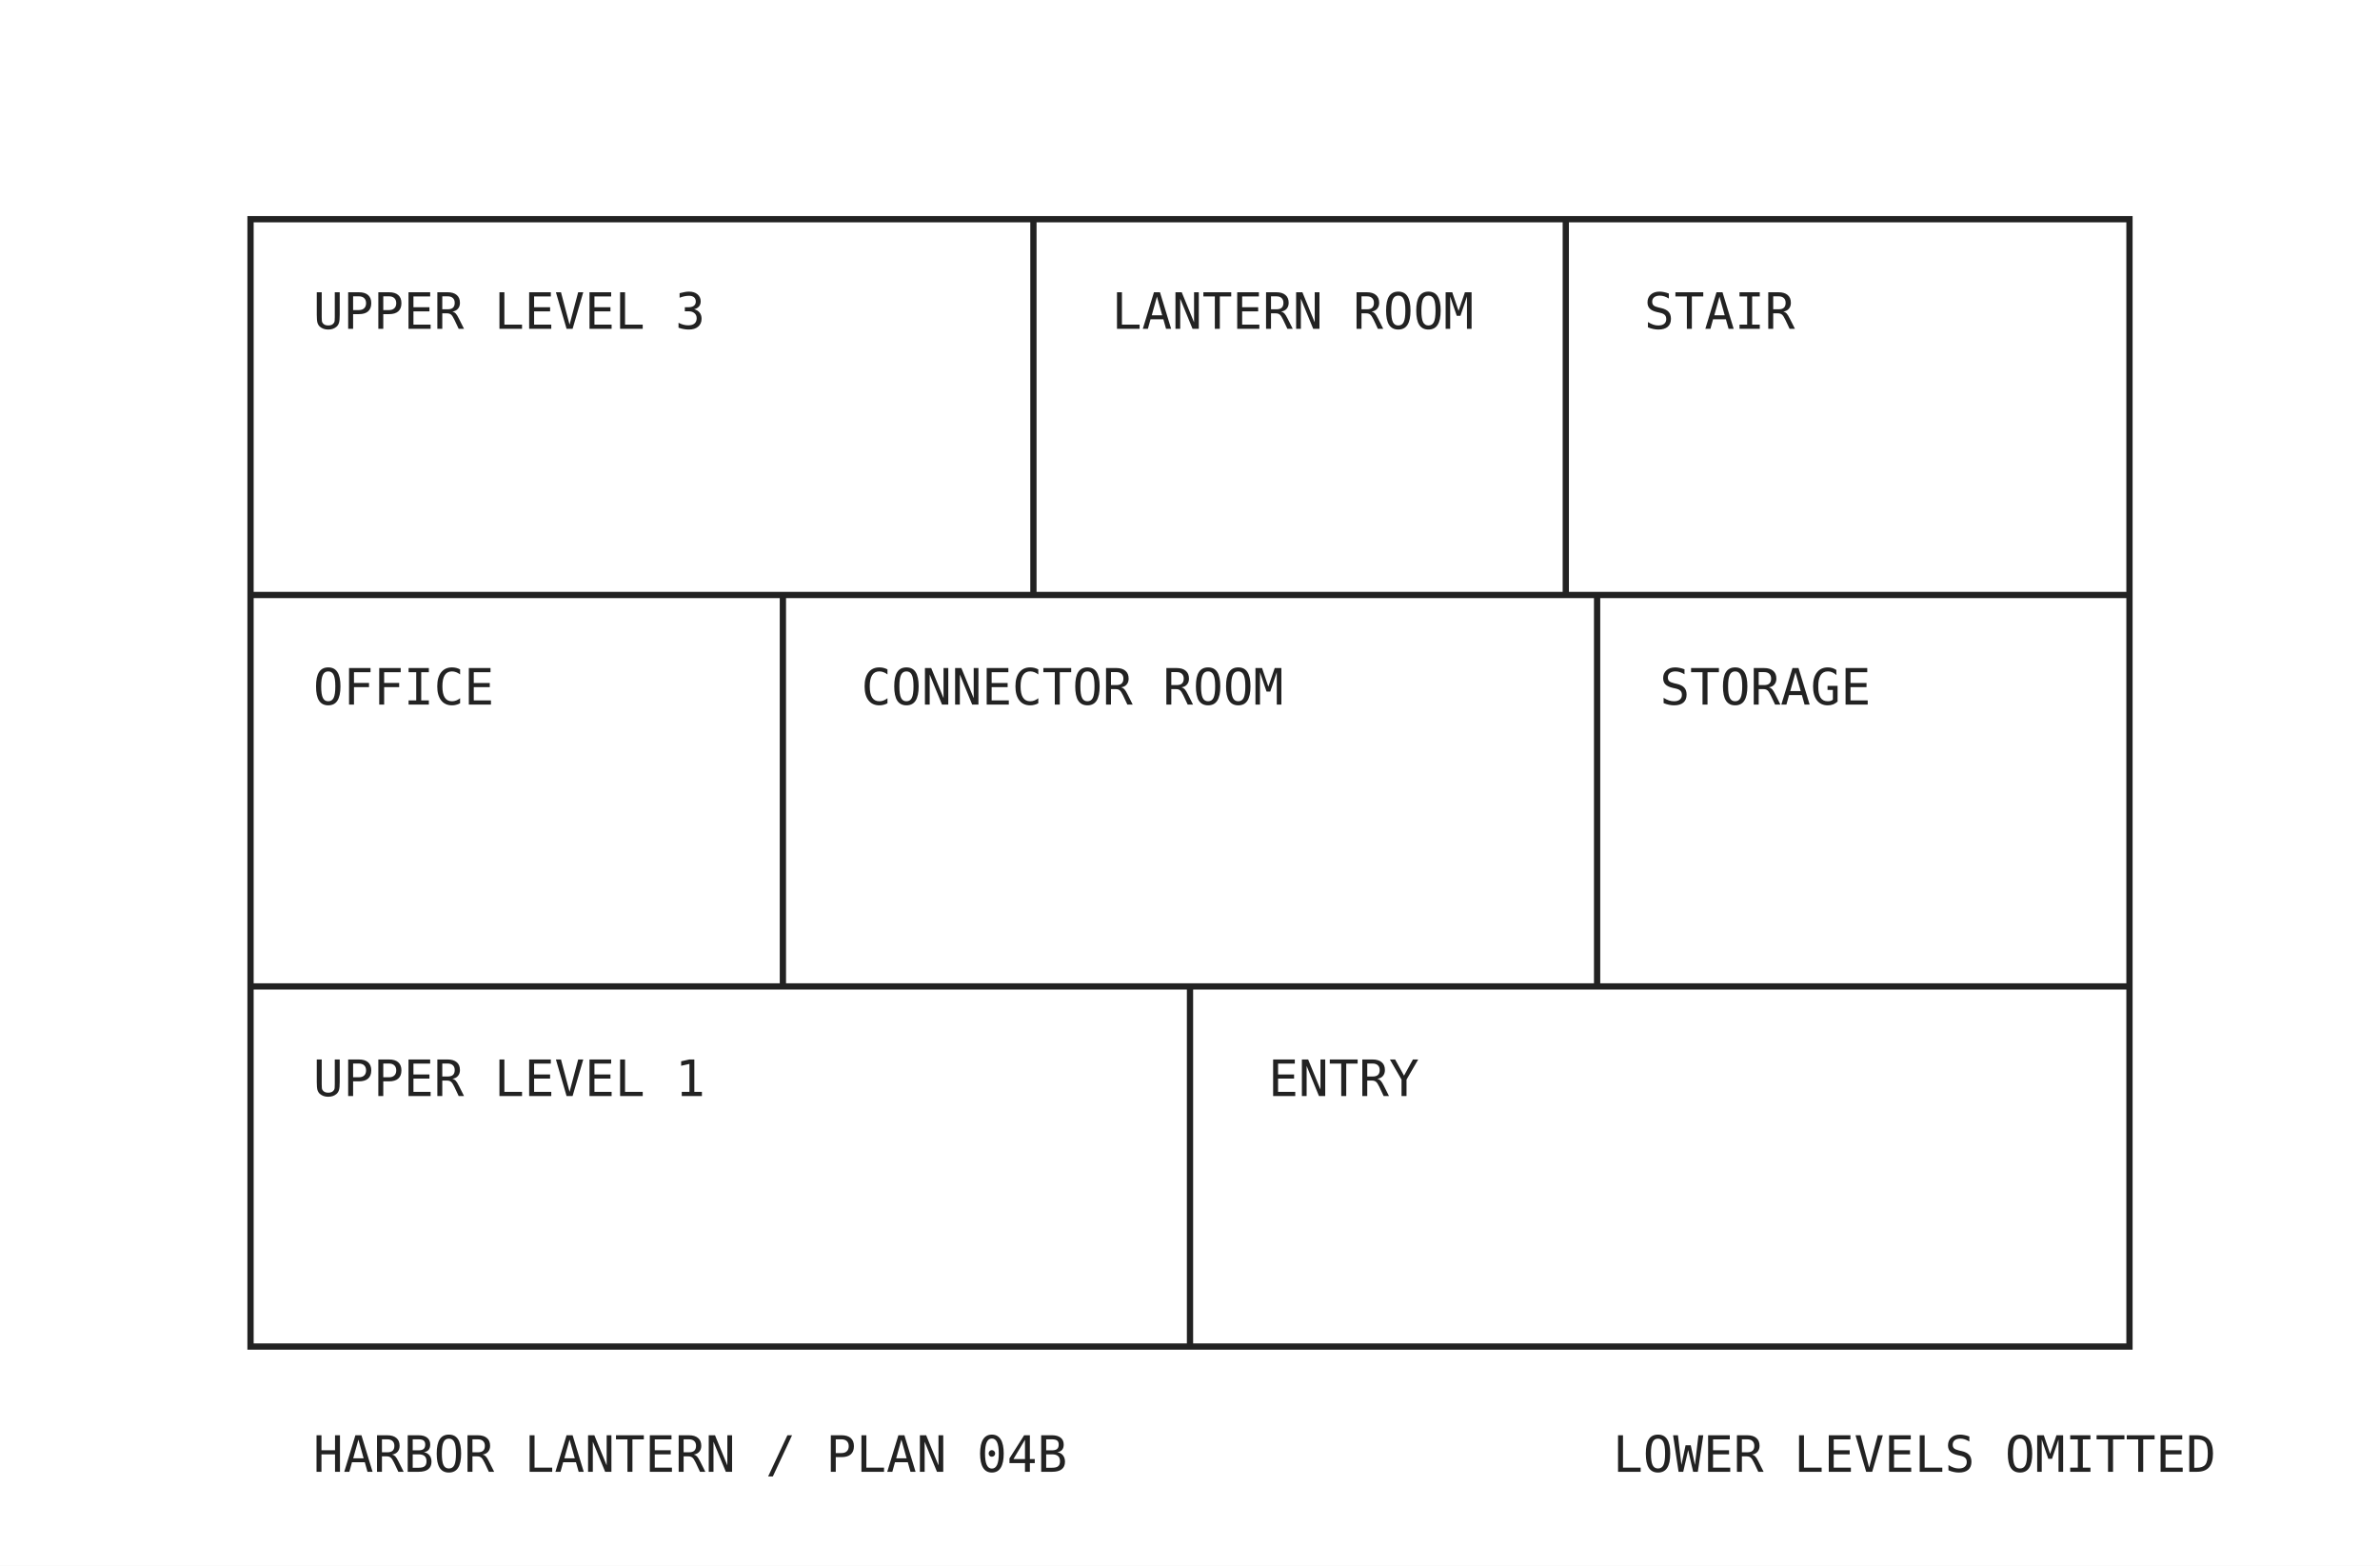
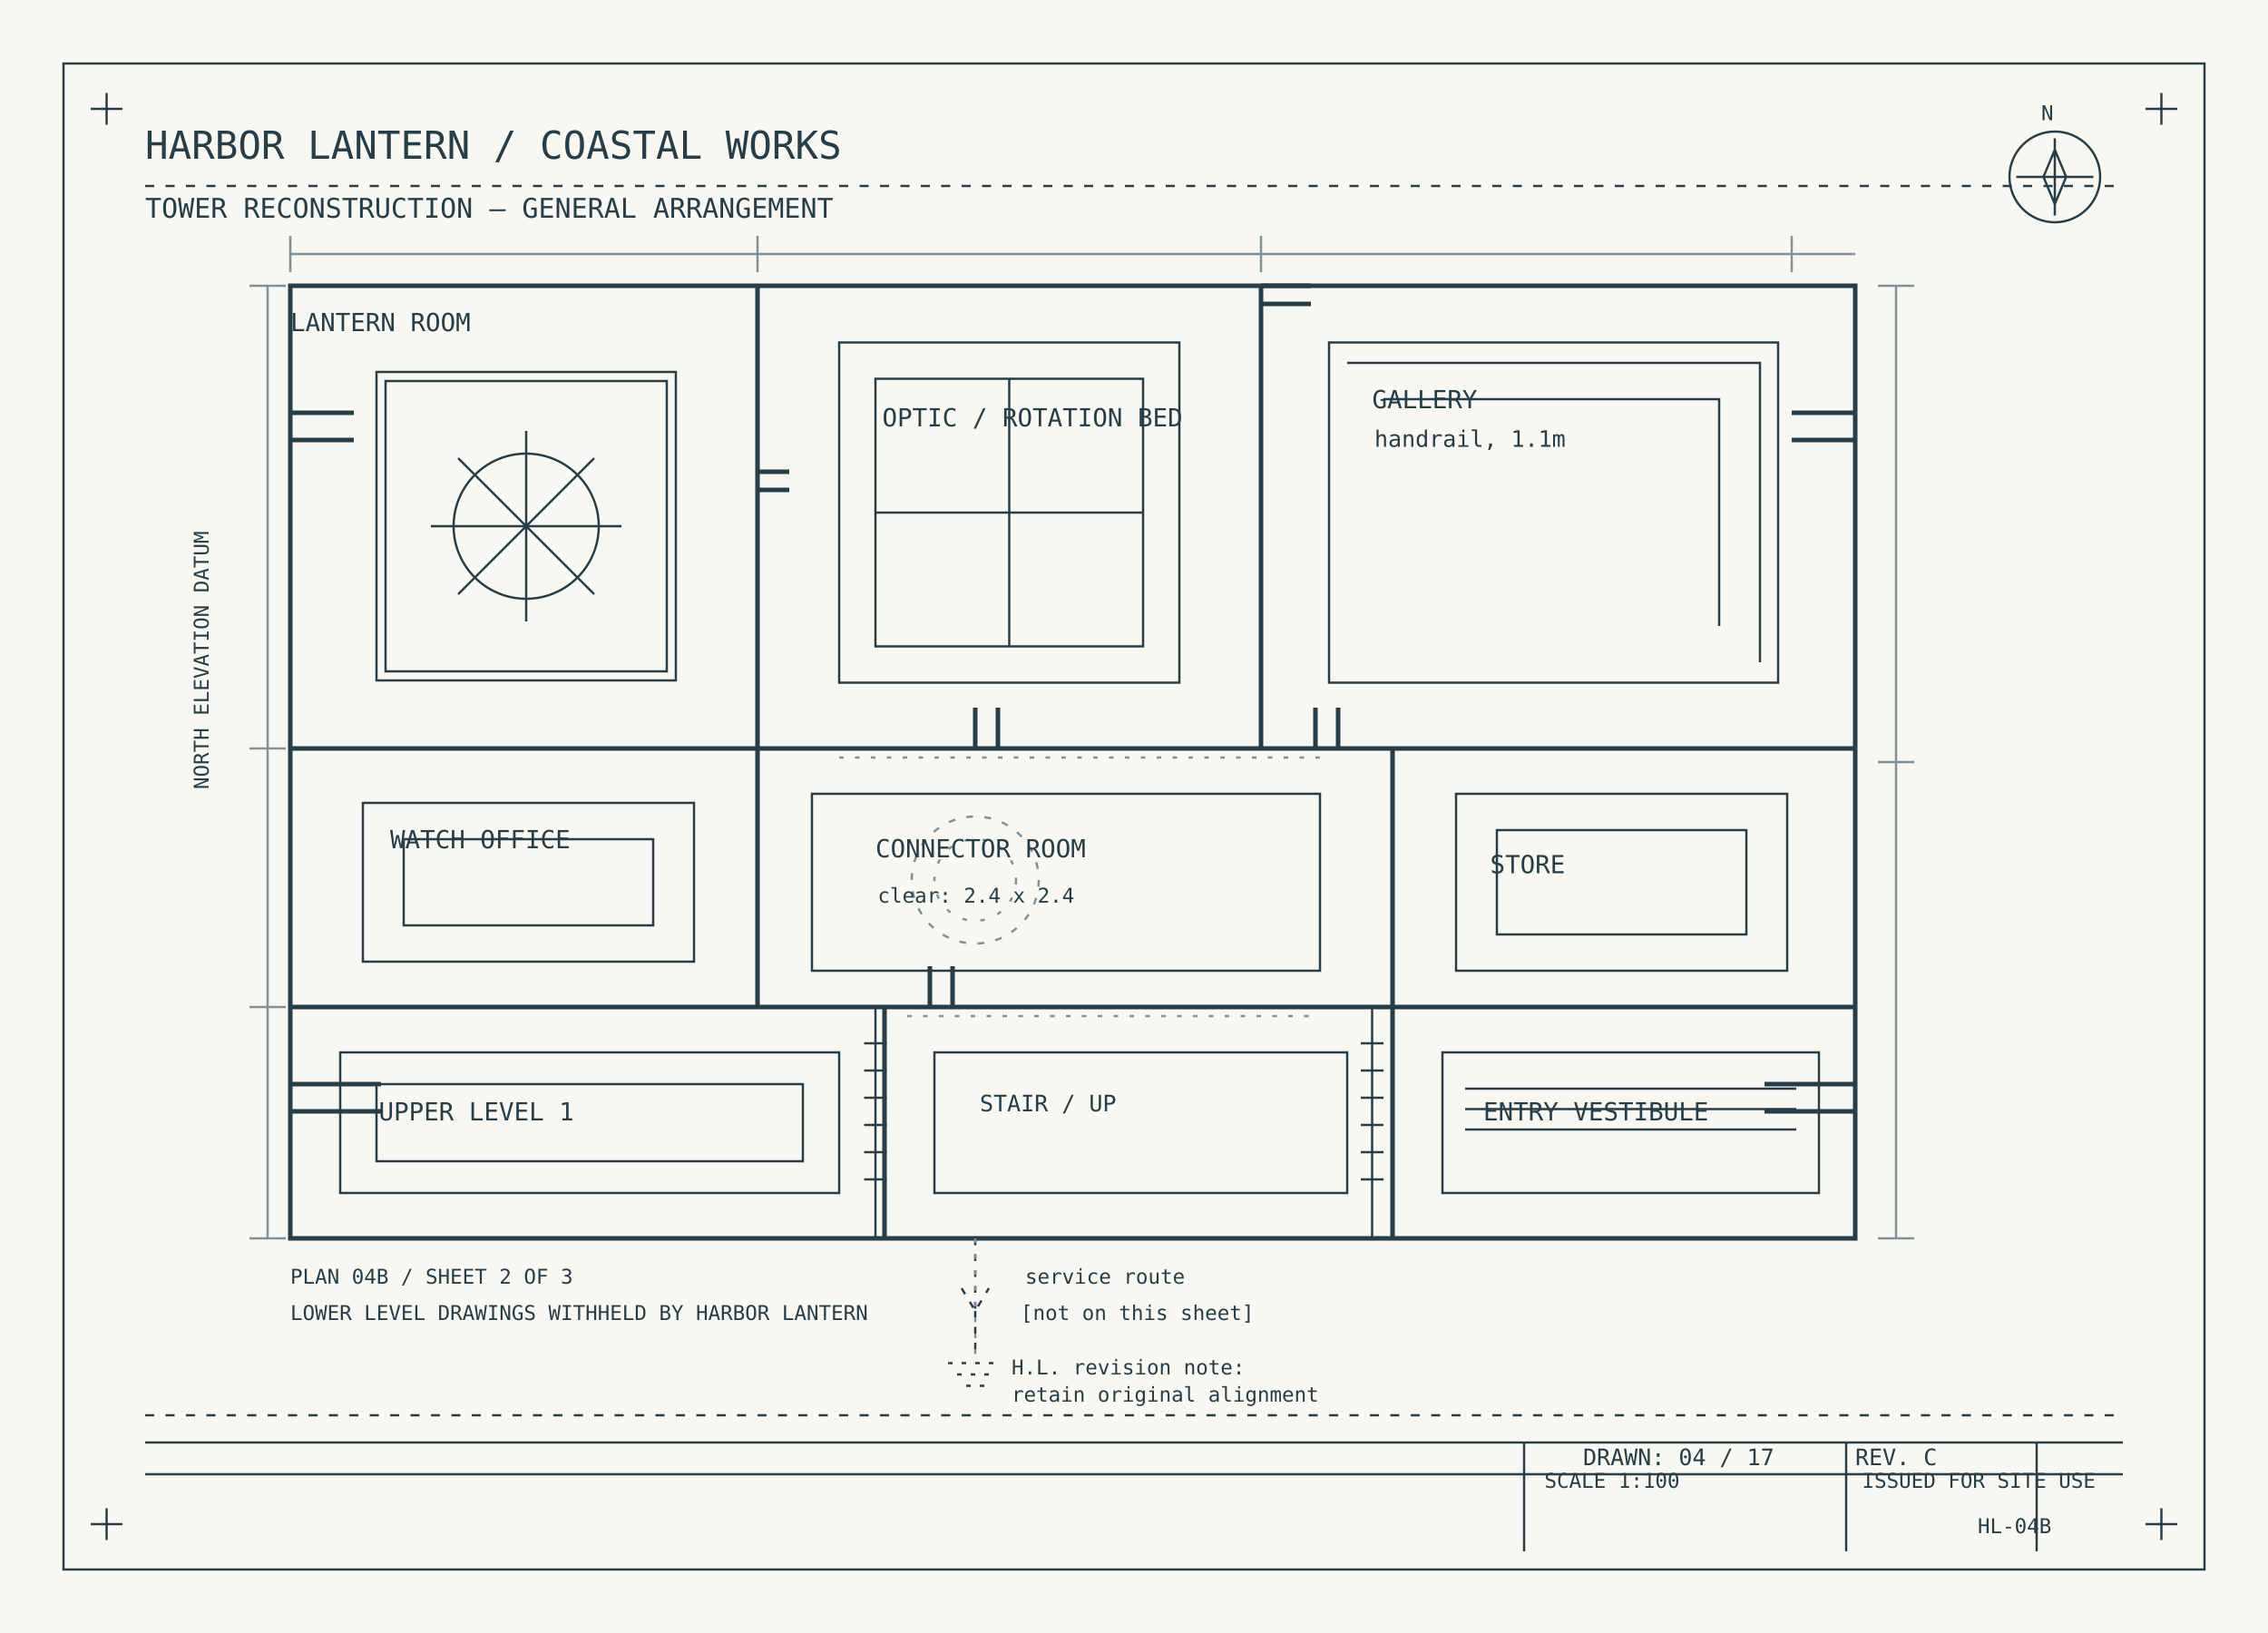
- <svg xmlns="http://www.w3.org/2000/svg" width="760" height="500" viewBox="0 0 760 500">
-   <rect width="760" height="500" fill="#fff" />
-   <g fill="none" stroke="#222" stroke-width="2">
-     <rect x="80" y="70" width="600" height="360" />
-     <path d="M80 190h600M80 315h600M330 70v120M500 70v120M250 190v125M510 190v125M380 315v115" />
+ <svg xmlns="http://www.w3.org/2000/svg" width="1000" height="720" viewBox="0 0 1000 720">
+   <rect width="1000" height="720" fill="#f8f7f1" />
+   <g fill="none" stroke="#273d48" stroke-width="1">
+     <rect x="28" y="28" width="944" height="664" />
+     <path d="M40 48h14m-7-7v14M946 48h14m-7-7v14M40 672h14m-7-7v14M946 672h14m-7-7v14" />
+     <path d="M64 82H936M64 624H936" stroke-dasharray="4 5" />
  </g>
-   <g fill="#222" font-family="monospace" font-size="16">
-     <text x="100" y="105">UPPER LEVEL 3</text>
-     <text x="355" y="105">LANTERN ROOM</text>
-     <text x="525" y="105">STAIR</text>
-     <text x="100" y="225">OFFICE</text>
-     <text x="275" y="225">CONNECTOR ROOM</text>
-     <text x="530" y="225">STORAGE</text>
-     <text x="100" y="350">UPPER LEVEL 1</text>
-     <text x="405" y="350">ENTRY</text>
-     <text x="100" y="470">HARBOR LANTERN / PLAN 04B</text>
-     <text x="515" y="470">LOWER LEVELS OMITTED</text>
+   <g fill="none" stroke="#273d48" stroke-width="2">
+     <rect x="128" y="126" width="690" height="420" />
+     <path d="M128 330h690M128 444h690" />
+     <path d="M334 126v204M556 126v204M334 330v114M614 330v114" />
+     <path d="M390 444v102M614 444v102" />
+     <path d="M128 182h28m-28 12h28M790 182h28m-28 12h28" />
+     <path d="M128 478h40m-40 12h40M778 478h40m-40 12h40" />
+     <path d="M430 330v-18m10 18v-18M580 330v-18m10 18v-18M410 444v-18m10 18v-18" />
+     <path d="M556 126h22m-22 8h22M334 208h14m-14 8h14" />
+   </g>
+   <g fill="none" stroke="#273d48" stroke-width="1">
+     <path d="M166 164h132v136H166zM170 168h124v128H170z" />
+     <circle cx="232" cy="232" r="32" />
+     <path d="M232 190v84m-42-42h84m-72-30 60 60m0-60-60 60" />
+     <path d="M370 151h150v150H370zM386 167h118v118H386z" />
+     <path d="M386 226h118M445 167v118" />
+     <path d="M586 151h198v150H586z" />
+     <path d="M594 160h182v132M610 176h148v100" />
+     <path d="M160 354h146v70H160zM178 370h110v38H178z" />
+     <path d="M358 350h224v78H358z" />
+     <path d="M642 350h146v78H642zM660 366h110v46H660z" />
+     <path d="M150 464h220v62H150zM166 478h188v34H166z" />
+     <path d="M412 464h182v62H412z" />
+     <path d="M636 464h166v62H636z" />
+     <path d="M646 480h146M646 489h146M646 498h146" />
+     <path d="M386 444v102m-5-86h10m-10 12h10m-10 12h10m-10 12h10m-10 12h10m-10 12h10" />
+     <path d="M605 444v102m-5-86h10m-10 12h10m-10 12h10m-10 12h10m-10 12h10m-10 12h10" />
+     <path d="M430 546v32m-6-10 6 10 6-10M430 578v20" stroke-dasharray="3 4" />
+     <path d="M418 601h24m-20 5h16m-12 5h8" stroke-dasharray="2 4" />
+   </g>
+   <g fill="none" stroke="#80919a" stroke-width="1">
+     <path d="M370 334h212" stroke-dasharray="2 5" />
+     <path d="M400 448h180" stroke-dasharray="2 5" />
+     <path d="M430 546v52" stroke-dasharray="2 5" />
+     <path d="M118 126v420m-8-420h16m-16 204h16m-16 114h16m-16 102h16" />
+     <path d="M128 112h690m-690-8v16m206-16v16m222-16v16m234-16v16" />
+     <path d="M836 126v420m-8 0h16m-16-210h16m-16-210h16" />
+     <circle cx="430" cy="388" r="28" stroke-dasharray="3 5" />
+     <circle cx="430" cy="388" r="18" stroke-dasharray="2 6" />
+   </g>
+   <g fill="#273d48" font-family="monospace">
+     <text x="64" y="70" font-size="17">HARBOR LANTERN / COASTAL WORKS</text>
+     <text x="64" y="96" font-size="12">TOWER RECONSTRUCTION — GENERAL ARRANGEMENT</text>
+     <text x="128" y="146" font-size="11">LANTERN ROOM</text>
+     <text x="389" y="188" font-size="11">OPTIC / ROTATION BED</text>
+     <text x="605" y="180" font-size="11">GALLERY</text>
+     <text x="606" y="197" font-size="10">handrail, 1.1m</text>
+     <text x="172" y="374" font-size="11">WATCH OFFICE</text>
+     <text x="386" y="378" font-size="11">CONNECTOR ROOM</text>
+     <text x="387" y="398" font-size="9">clear: 2.4 x 2.4</text>
+     <text x="657" y="385" font-size="11">STORE</text>
+     <text x="167" y="494" font-size="11">UPPER LEVEL 1</text>
+     <text x="432" y="490" font-size="10">STAIR / UP</text>
+     <text x="654" y="494" font-size="11">ENTRY VESTIBULE</text>
+     <text x="452" y="566" font-size="9">service route</text>
+     <text x="450" y="582" font-size="9">[not on this sheet]</text>
+     <text x="446" y="606" font-size="9">H.L. revision note:</text>
+     <text x="446" y="618" font-size="9">retain original alignment</text>
+     <text x="92" y="348" font-size="9" transform="rotate(-90 92 348)">NORTH ELEVATION DATUM</text>
+     <text x="128" y="566" font-size="9">PLAN 04B / SHEET 2 OF 3</text>
+     <text x="128" y="582" font-size="9">LOWER LEVEL DRAWINGS WITHHELD BY HARBOR LANTERN</text>
+     <text x="698" y="646" font-size="10">DRAWN: 04 / 17</text>
+     <text x="818" y="646" font-size="10">REV. C</text>
+   </g>
+   <g fill="none" stroke="#273d48" stroke-width="1">
+     <path d="M64 636h872M64 650h872" />
+     <path d="M672 636v48m142-48v48m84-48v48" />
+     <circle cx="906" cy="78" r="20" />
+     <path d="M906 61v34m-17-17h34m-17-12 5 12-5 12-5-12z" />
+   </g>
+   <g fill="#273d48" font-family="monospace" font-size="9">
+     <text x="681" y="656">SCALE 1:100</text>
+     <text x="821" y="656">ISSUED FOR SITE USE</text>
+     <text x="872" y="676">HL-04B</text>
+     <text x="900" y="53">N</text>
  </g>
</svg>
